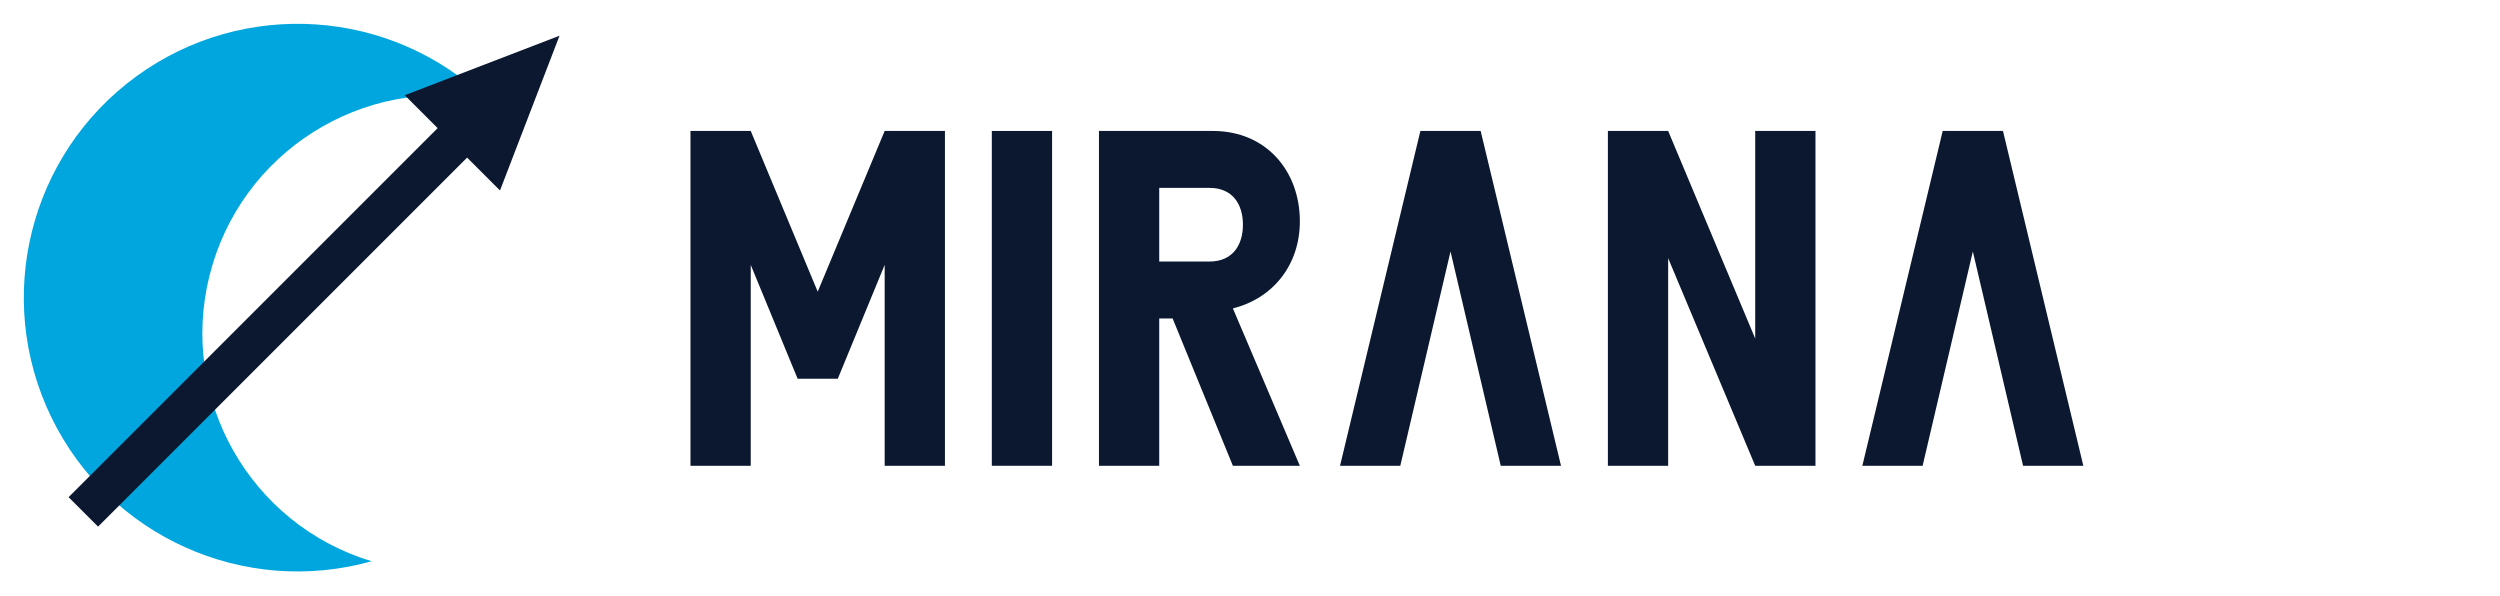
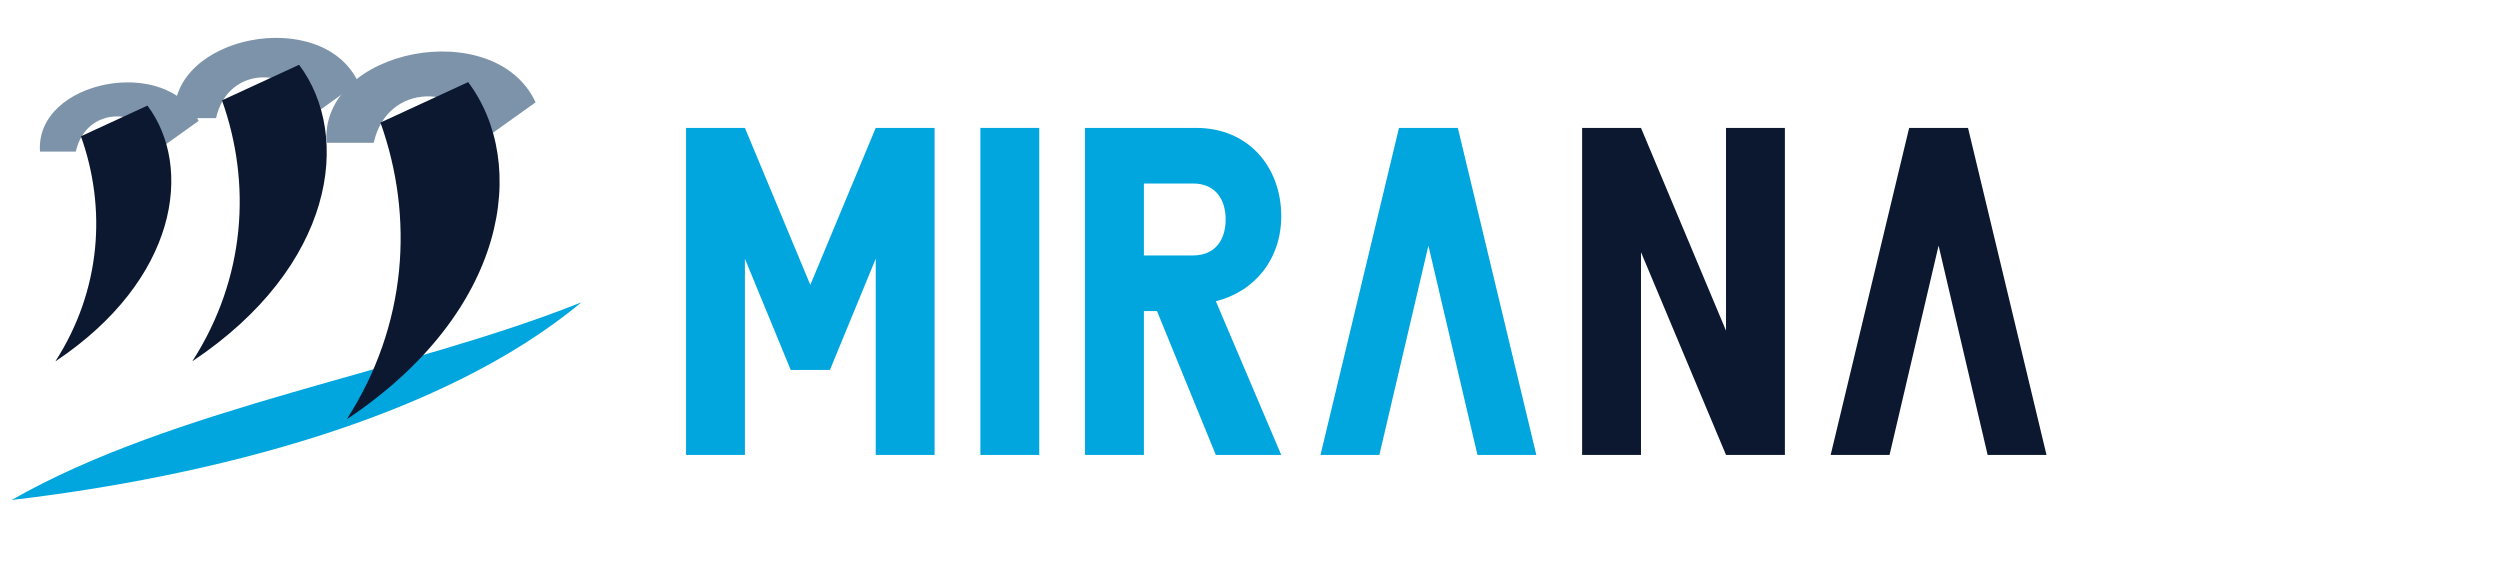
- <svg xmlns="http://www.w3.org/2000/svg" viewBox="0 0 420 100" width="420" height="100" role="img" aria-label="Mirana">
-   <path d="M81.81 16.77 A46 46 0 1 0 62.43 94.29 A40 40 0 0 1 81.81 16.77 Z" fill="#00a6dd" />
-   <path d="M14 86 L78 22" stroke="#0b1830" stroke-width="7" fill="none" />
-   <path d="M68 16 L94 6 L84 32 Z" fill="#0b1830" />
-   <g transform="translate(116 22) scale(0.5625)" fill="#0b1830" fill-rule="evenodd">
-     <path transform="translate(0 0)" d="M0,100 L0,0 L18,0 L38,48 L58,0 L76,0 L76,100 L58,100 L58,40 L44,74 L32,74 L18,40 L18,100 Z" />
-     <path transform="translate(90 0)" d="M0,0 H18 V100 H0 Z" />
-     <path transform="translate(122 0)" d="M0,0 H34 C50,0 60,12 60,27 C60,40 52,50 40,53 L60,100 H40 L22,56 H18 V100 H0 Z M18,17 V39 H33 C40,39 43,34 43,28 C43,22 40,17 33,17 Z" />
-     <path transform="translate(194 0)" d="M0,100 L24,0 H42 L66,100 H48 L33,36 L18,100 Z" />
-     <path transform="translate(274 0)" d="M0,100 V0 H18 L44,62 V0 H62 V100 H44 L18,38 V100 Z" />
-     <path transform="translate(350 0)" d="M0,100 L24,0 H42 L66,100 H48 L33,36 L18,100 Z" />
+ <svg xmlns="http://www.w3.org/2000/svg" viewBox="0 0 430 100" width="430" height="100" role="img" aria-label="Mirana">
+   <path d="M2 86 C30 70 70 64 100 52 C76 72 36 82 2 86 Z" fill="#00a6dd" />
+   <g transform="translate(6 12) scale(0.88)">
+     <path d="M1 16 C0 2 26 -3 32 10 L25 15 C21 7 10 7 8 16 Z" fill="#7d93aa" />
+     <path transform="translate(4 7)" d="M18 0 C27 12 24 34 0 50 C9 36 10 20 5 6 Z" fill="#0b1830" />
+   </g>
+   <g transform="translate(29 4) scale(1.02)">
+     <path d="M1 16 C0 2 26 -3 32 10 L25 15 C21 7 10 7 8 16 Z" fill="#7d93aa" />
+     <path transform="translate(4 7)" d="M18 0 C27 12 24 34 0 50 C9 36 10 20 5 6 Z" fill="#0b1830" />
+   </g>
+   <g transform="translate(55 6) scale(1.16)">
+     <path d="M1 16 C0 2 26 -3 32 10 L25 15 C21 7 10 7 8 16 Z" fill="#7d93aa" />
+     <path transform="translate(4 7)" d="M18 0 C27 12 24 34 0 50 C9 36 10 20 5 6 Z" fill="#0b1830" />
+   </g>
+   <g transform="translate(118 22) scale(0.5625)" fill-rule="evenodd">
+     <path transform="translate(0 0)" d="M0,100 L0,0 L18,0 L38,48 L58,0 L76,0 L76,100 L58,100 L58,40 L44,74 L32,74 L18,40 L18,100 Z" fill="#00a6dd" />
+     <path transform="translate(90 0)" d="M0,0 H18 V100 H0 Z" fill="#00a6dd" />
+     <path transform="translate(122 0)" d="M0,0 H34 C50,0 60,12 60,27 C60,40 52,50 40,53 L60,100 H40 L22,56 H18 V100 H0 Z M18,17 V39 H33 C40,39 43,34 43,28 C43,22 40,17 33,17 Z" fill="#00a6dd" />
+     <path transform="translate(194 0)" d="M0,100 L24,0 H42 L66,100 H48 L33,36 L18,100 Z" fill="#00a6dd" />
+     <path transform="translate(274 0)" d="M0,100 V0 H18 L44,62 V0 H62 V100 H44 L18,38 V100 Z" fill="#0b1830" />
+     <path transform="translate(350 0)" d="M0,100 L24,0 H42 L66,100 H48 L33,36 L18,100 Z" fill="#0b1830" />
  </g>
</svg>
